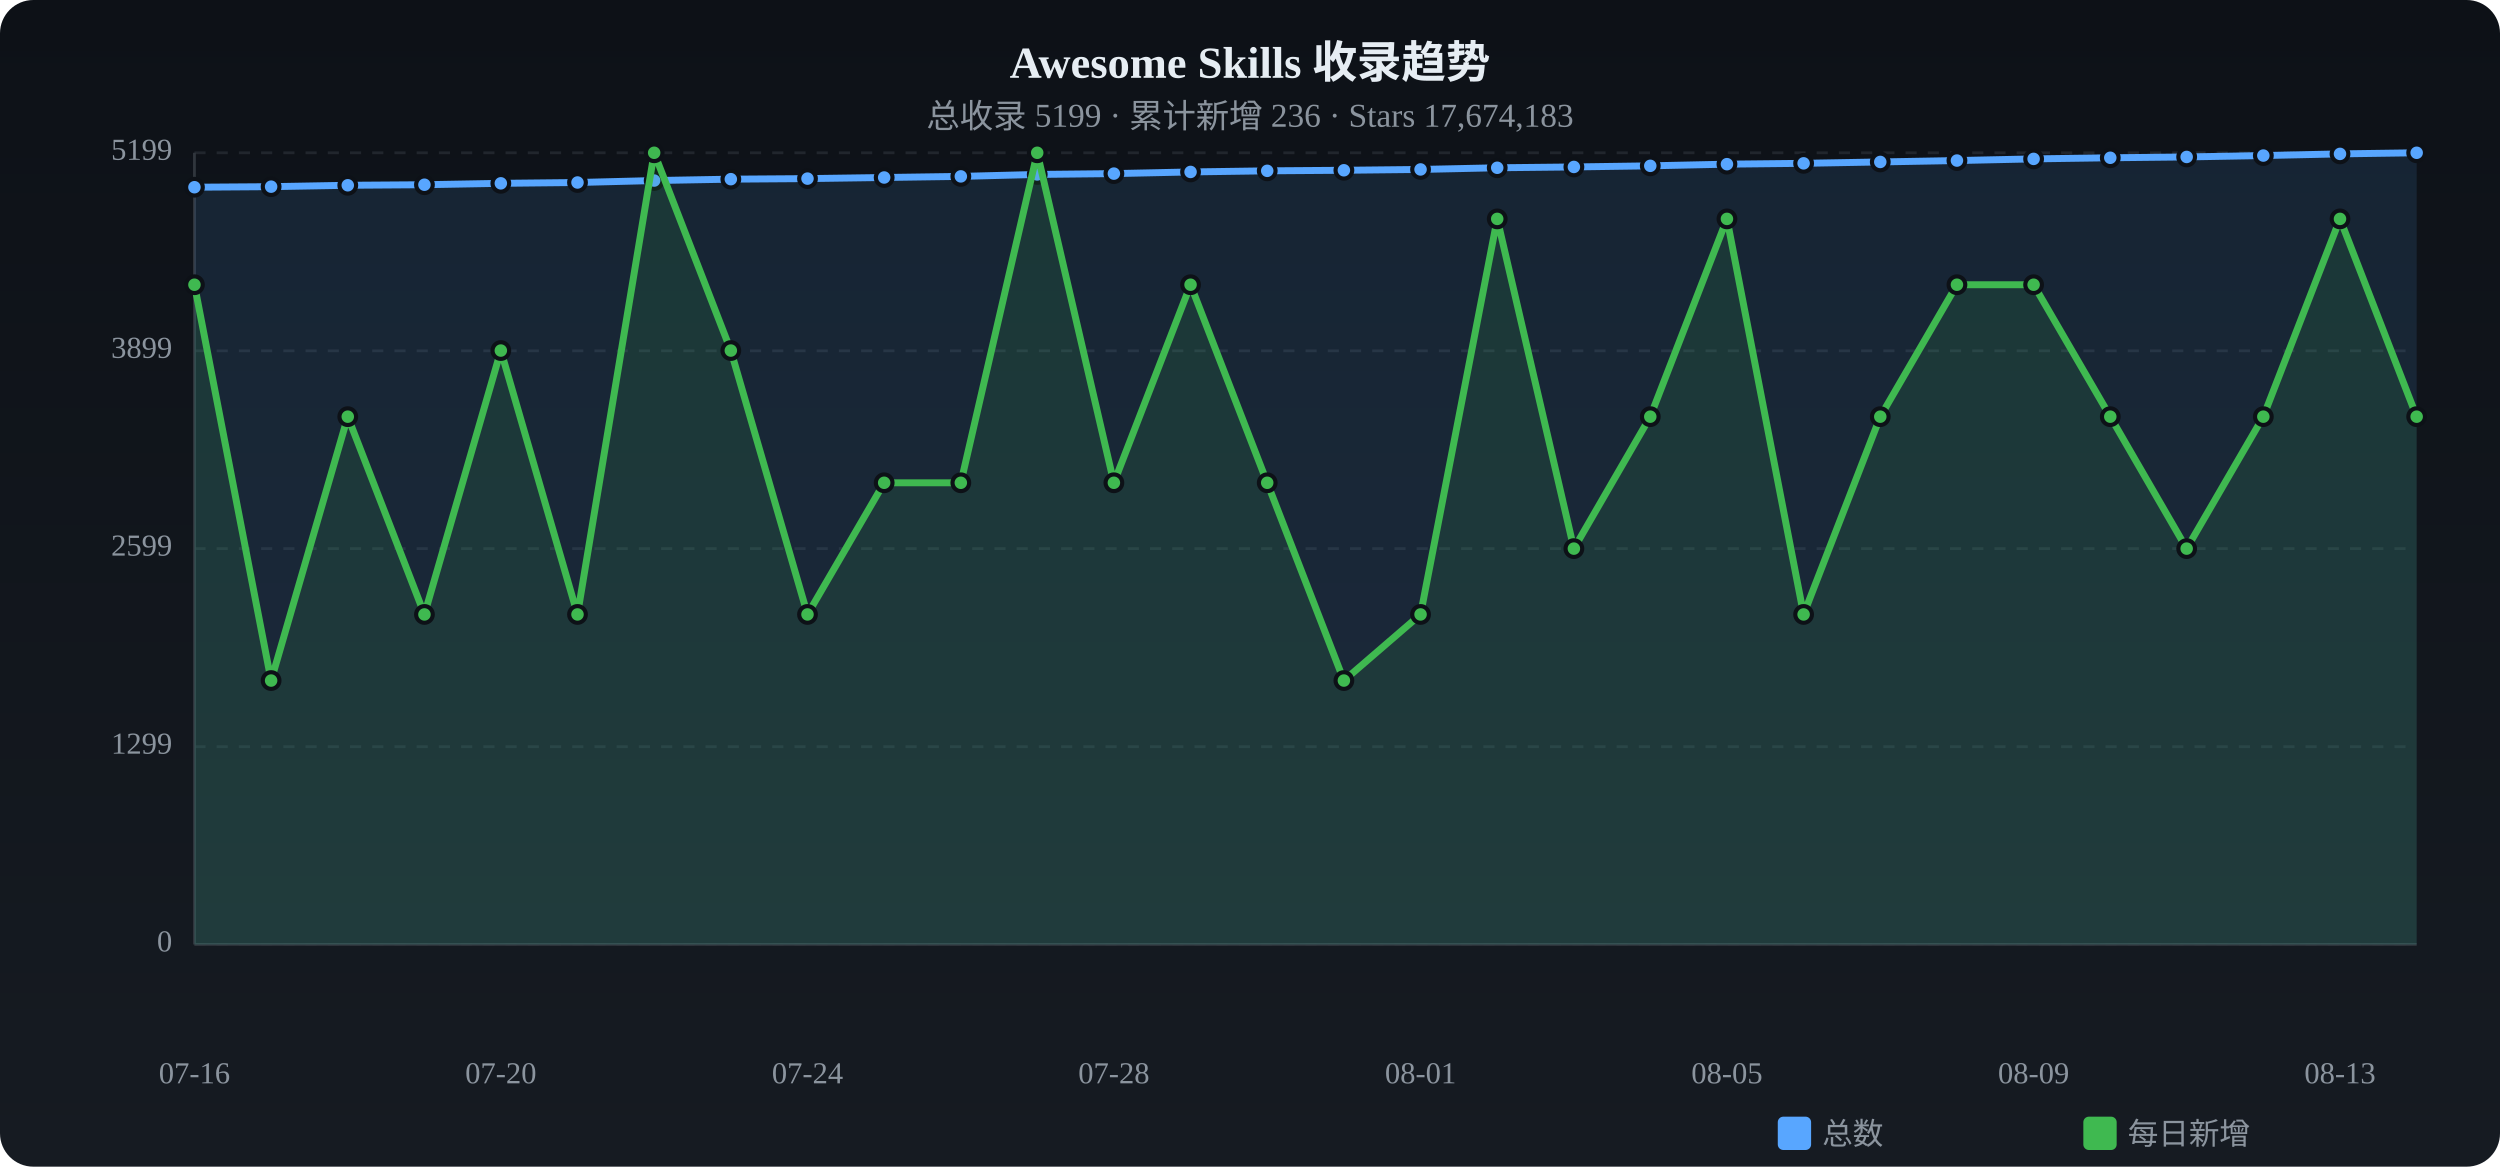
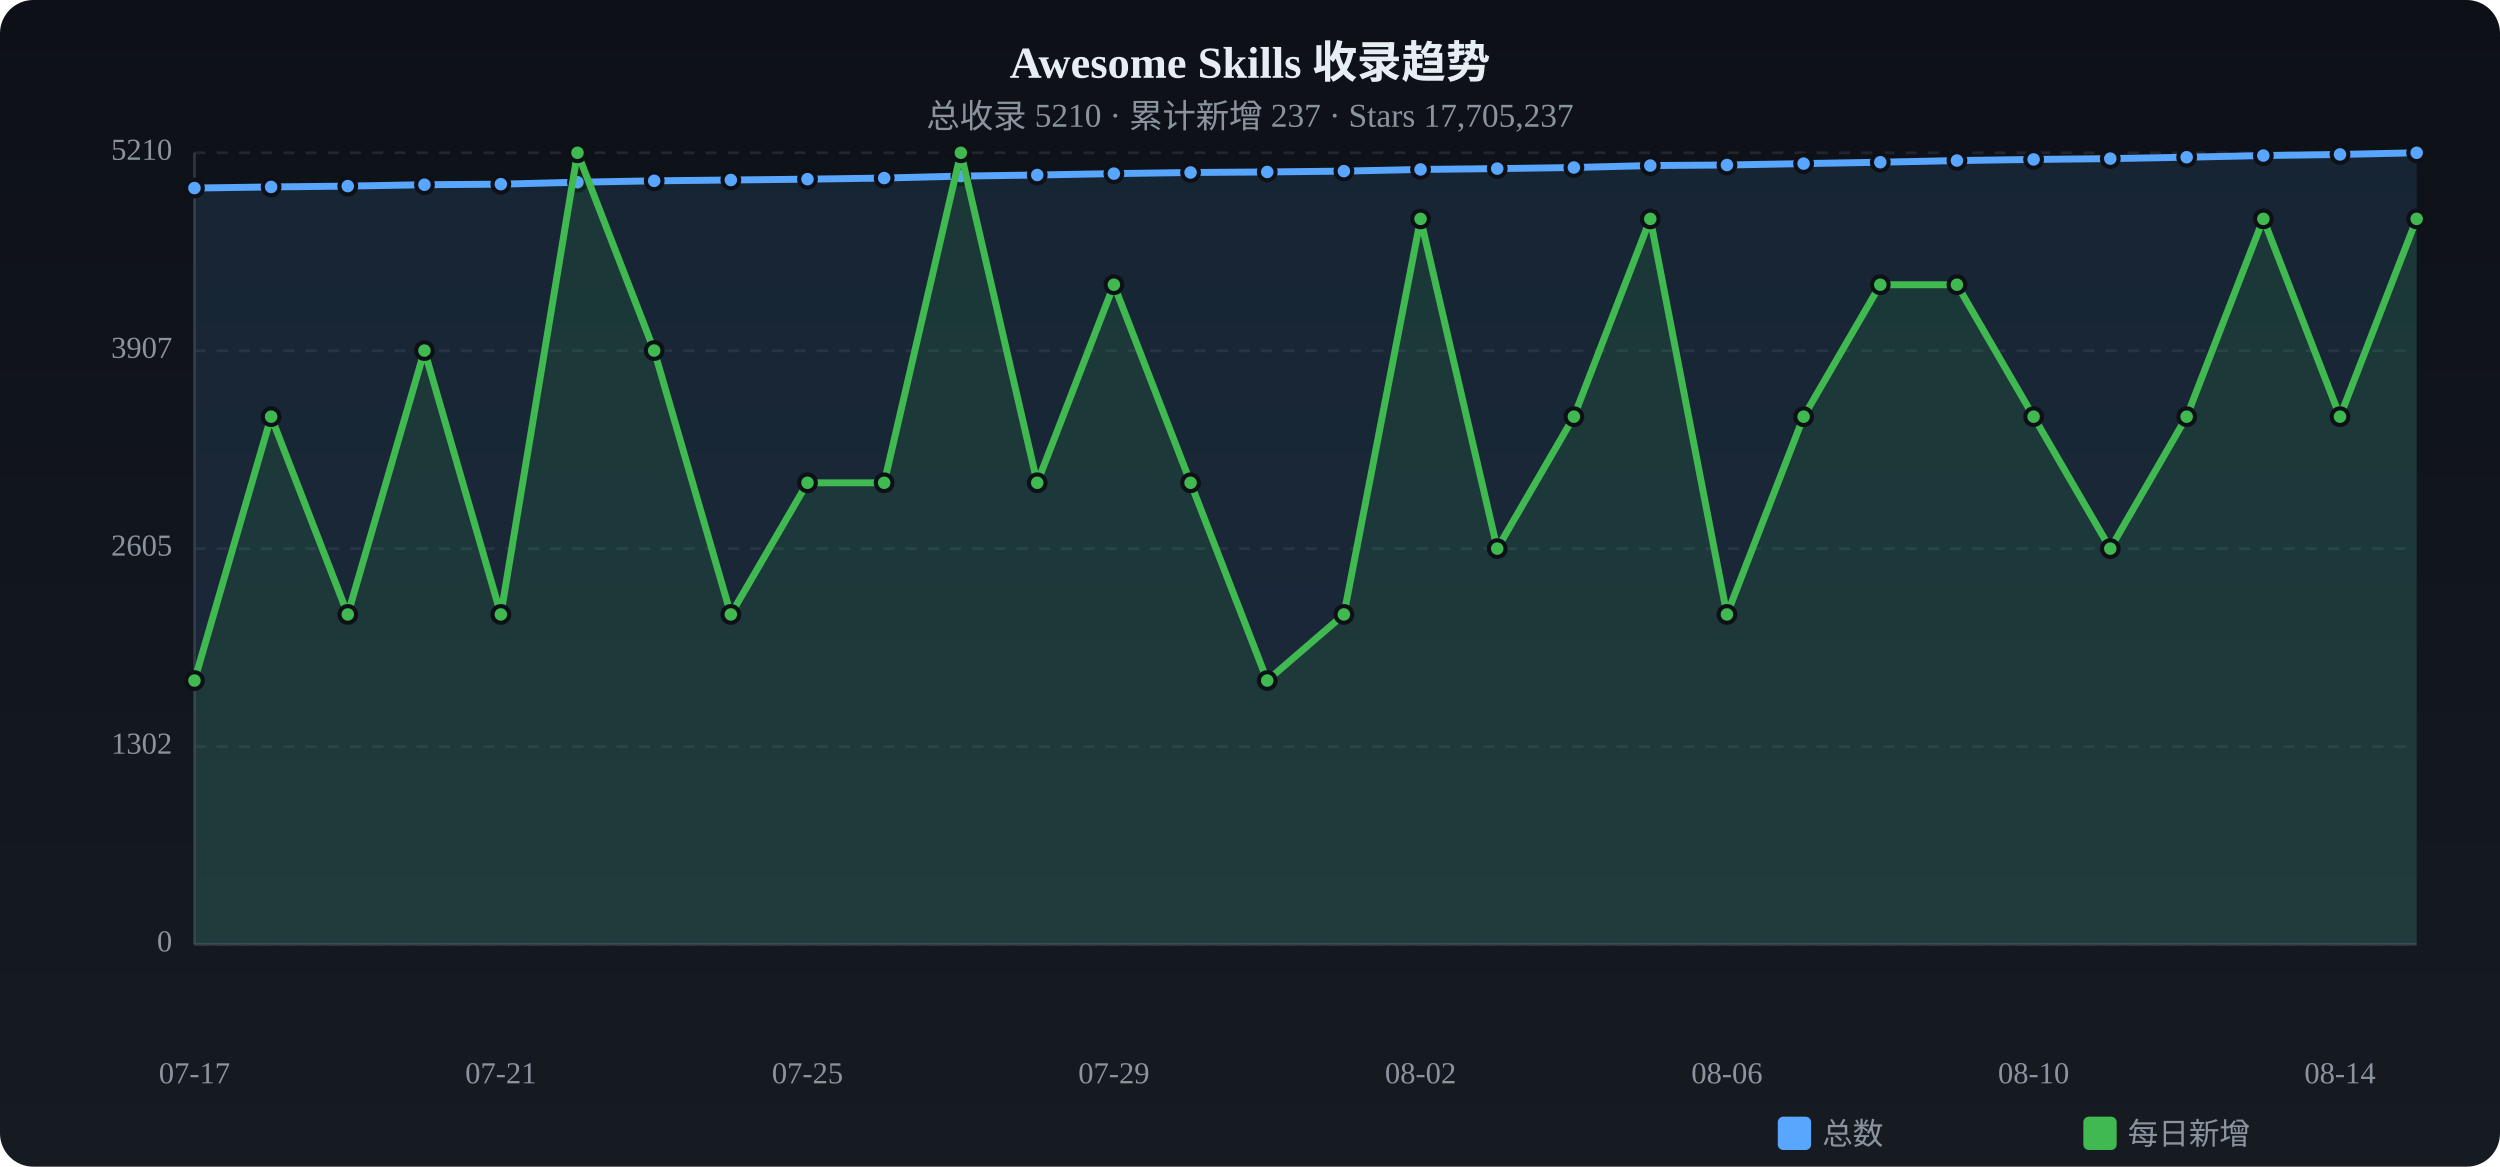
<svg xmlns="http://www.w3.org/2000/svg" viewBox="0 0 900 420" width="900" height="420">
  <defs>
    <linearGradient id="tbg" x1="0%" y1="0%" x2="0%" y2="100%">
      <stop offset="0%" stop-color="#0d1117" />
      <stop offset="100%" stop-color="#161b22" />
    </linearGradient>
  </defs>
  <rect width="900" height="420" rx="12" fill="url(#tbg)" />
  <text x="450.0" y="28" text-anchor="middle" fill="#e6edf3" font-size="16" font-weight="bold">Awesome Skills 收录趋势</text>
-   <text x="450.0" y="46" text-anchor="middle" fill="#8b949e" font-size="12">总收录 5199 · 累计新增 236 · Stars 17,674,183</text>
+   <text x="450.0" y="46" text-anchor="middle" fill="#8b949e" font-size="12">总收录 5210 · 累计新增 237 · Stars 17,705,237</text>
  <text x="62" y="340.0" text-anchor="end" fill="#8b949e" font-size="11" dominant-baseline="middle">0</text>
  <line x1="70" y1="340.0" x2="870" y2="340.0" stroke="#21262d" stroke-dasharray="4 4" />
-   <text x="62" y="268.8" text-anchor="end" fill="#8b949e" font-size="11" dominant-baseline="middle">1299</text>
+   <text x="62" y="268.8" text-anchor="end" fill="#8b949e" font-size="11" dominant-baseline="middle">1302</text>
  <line x1="70" y1="268.8" x2="870" y2="268.8" stroke="#21262d" stroke-dasharray="4 4" />
-   <text x="62" y="197.5" text-anchor="end" fill="#8b949e" font-size="11" dominant-baseline="middle">2599</text>
+   <text x="62" y="197.5" text-anchor="end" fill="#8b949e" font-size="11" dominant-baseline="middle">2605</text>
  <line x1="70" y1="197.5" x2="870" y2="197.5" stroke="#21262d" stroke-dasharray="4 4" />
-   <text x="62" y="126.3" text-anchor="end" fill="#8b949e" font-size="11" dominant-baseline="middle">3899</text>
+   <text x="62" y="126.3" text-anchor="end" fill="#8b949e" font-size="11" dominant-baseline="middle">3907</text>
  <line x1="70" y1="126.3" x2="870" y2="126.3" stroke="#21262d" stroke-dasharray="4 4" />
-   <text x="62" y="55.0" text-anchor="end" fill="#8b949e" font-size="11" dominant-baseline="middle">5199</text>
+   <text x="62" y="55.0" text-anchor="end" fill="#8b949e" font-size="11" dominant-baseline="middle">5210</text>
  <line x1="70" y1="55.0" x2="870" y2="55.0" stroke="#21262d" stroke-dasharray="4 4" />
  <line x1="70" y1="55" x2="70" y2="340" stroke="#30363d" />
  <line x1="70" y1="340" x2="870" y2="340" stroke="#30363d" />
-   <path d="M70.0,67.4 L97.6,67.2 L125.2,66.7 L152.8,66.5 L180.3,66.0 L207.9,65.7 L235.5,65.0 L263.1,64.5 L290.7,64.3 L318.3,63.9 L345.9,63.5 L373.4,62.8 L401.0,62.5 L428.6,61.9 L456.2,61.5 L483.8,61.3 L511.4,61.0 L539.0,60.4 L566.6,60.1 L594.1,59.7 L621.7,59.1 L649.3,58.8 L676.9,58.3 L704.5,57.8 L732.1,57.2 L759.7,56.8 L787.2,56.5 L814.8,56.0 L842.4,55.4 L870.0,55.0 L870.0,340 L70.0,340 Z" fill="#58a6ff" opacity="0.12" />
-   <polyline points="70.0,67.4 97.6,67.2 125.2,66.7 152.8,66.5 180.3,66.0 207.9,65.7 235.5,65.0 263.1,64.5 290.7,64.3 318.3,63.9 345.9,63.5 373.4,62.8 401.0,62.5 428.6,61.9 456.2,61.5 483.8,61.3 511.4,61.0 539.0,60.4 566.6,60.1 594.1,59.7 621.7,59.1 649.3,58.8 676.9,58.3 704.5,57.8 732.1,57.2 759.7,56.8 787.2,56.5 814.8,56.0 842.4,55.4 870.0,55.0" fill="none" stroke="#58a6ff" stroke-width="2.5" stroke-linecap="round" stroke-linejoin="round" />
-   <circle cx="70.0" cy="67.4" r="3" fill="#58a6ff" stroke="#0d1117" stroke-width="1.5" />
-   <circle cx="97.6" cy="67.2" r="3" fill="#58a6ff" stroke="#0d1117" stroke-width="1.5" />
-   <circle cx="125.2" cy="66.7" r="3" fill="#58a6ff" stroke="#0d1117" stroke-width="1.5" />
+   <path d="M70.0,67.7 L97.6,67.3 L125.2,67.0 L152.8,66.5 L180.3,66.3 L207.9,65.6 L235.5,65.1 L263.1,64.8 L290.7,64.5 L318.3,64.1 L345.9,63.4 L373.4,63.0 L401.0,62.5 L428.6,62.1 L456.2,61.9 L483.8,61.6 L511.4,61.0 L539.0,60.7 L566.6,60.3 L594.1,59.6 L621.7,59.4 L649.3,58.9 L676.9,58.4 L704.5,57.8 L732.1,57.4 L759.7,57.1 L787.2,56.6 L814.8,56.0 L842.4,55.6 L870.0,55.0 L870.0,340 L70.0,340 Z" fill="#58a6ff" opacity="0.12" />
+   <polyline points="70.0,67.7 97.6,67.3 125.2,67.0 152.8,66.5 180.3,66.3 207.9,65.6 235.5,65.1 263.1,64.8 290.7,64.5 318.3,64.1 345.9,63.4 373.4,63.0 401.0,62.5 428.6,62.1 456.2,61.9 483.8,61.6 511.4,61.0 539.0,60.7 566.6,60.3 594.1,59.6 621.7,59.4 649.3,58.9 676.9,58.4 704.5,57.8 732.1,57.4 759.7,57.1 787.2,56.6 814.8,56.0 842.4,55.6 870.0,55.0" fill="none" stroke="#58a6ff" stroke-width="2.5" stroke-linecap="round" stroke-linejoin="round" />
+   <circle cx="70.0" cy="67.7" r="3" fill="#58a6ff" stroke="#0d1117" stroke-width="1.5" />
+   <circle cx="97.6" cy="67.3" r="3" fill="#58a6ff" stroke="#0d1117" stroke-width="1.5" />
+   <circle cx="125.2" cy="67.0" r="3" fill="#58a6ff" stroke="#0d1117" stroke-width="1.5" />
  <circle cx="152.8" cy="66.5" r="3" fill="#58a6ff" stroke="#0d1117" stroke-width="1.5" />
-   <circle cx="180.3" cy="66.0" r="3" fill="#58a6ff" stroke="#0d1117" stroke-width="1.5" />
-   <circle cx="207.9" cy="65.7" r="3" fill="#58a6ff" stroke="#0d1117" stroke-width="1.5" />
-   <circle cx="235.5" cy="65.0" r="3" fill="#58a6ff" stroke="#0d1117" stroke-width="1.5" />
-   <circle cx="263.1" cy="64.5" r="3" fill="#58a6ff" stroke="#0d1117" stroke-width="1.5" />
-   <circle cx="290.7" cy="64.3" r="3" fill="#58a6ff" stroke="#0d1117" stroke-width="1.5" />
-   <circle cx="318.3" cy="63.9" r="3" fill="#58a6ff" stroke="#0d1117" stroke-width="1.5" />
-   <circle cx="345.9" cy="63.5" r="3" fill="#58a6ff" stroke="#0d1117" stroke-width="1.5" />
-   <circle cx="373.4" cy="62.8" r="3" fill="#58a6ff" stroke="#0d1117" stroke-width="1.5" />
+   <circle cx="180.3" cy="66.3" r="3" fill="#58a6ff" stroke="#0d1117" stroke-width="1.5" />
+   <circle cx="207.9" cy="65.6" r="3" fill="#58a6ff" stroke="#0d1117" stroke-width="1.5" />
+   <circle cx="235.5" cy="65.1" r="3" fill="#58a6ff" stroke="#0d1117" stroke-width="1.5" />
+   <circle cx="263.1" cy="64.8" r="3" fill="#58a6ff" stroke="#0d1117" stroke-width="1.5" />
+   <circle cx="290.7" cy="64.5" r="3" fill="#58a6ff" stroke="#0d1117" stroke-width="1.5" />
+   <circle cx="318.3" cy="64.1" r="3" fill="#58a6ff" stroke="#0d1117" stroke-width="1.5" />
+   <circle cx="345.9" cy="63.4" r="3" fill="#58a6ff" stroke="#0d1117" stroke-width="1.5" />
+   <circle cx="373.4" cy="63.0" r="3" fill="#58a6ff" stroke="#0d1117" stroke-width="1.5" />
  <circle cx="401.0" cy="62.5" r="3" fill="#58a6ff" stroke="#0d1117" stroke-width="1.5" />
-   <circle cx="428.6" cy="61.9" r="3" fill="#58a6ff" stroke="#0d1117" stroke-width="1.5" />
-   <circle cx="456.2" cy="61.5" r="3" fill="#58a6ff" stroke="#0d1117" stroke-width="1.5" />
-   <circle cx="483.8" cy="61.3" r="3" fill="#58a6ff" stroke="#0d1117" stroke-width="1.5" />
+   <circle cx="428.6" cy="62.1" r="3" fill="#58a6ff" stroke="#0d1117" stroke-width="1.5" />
+   <circle cx="456.2" cy="61.9" r="3" fill="#58a6ff" stroke="#0d1117" stroke-width="1.5" />
+   <circle cx="483.8" cy="61.6" r="3" fill="#58a6ff" stroke="#0d1117" stroke-width="1.5" />
  <circle cx="511.4" cy="61.0" r="3" fill="#58a6ff" stroke="#0d1117" stroke-width="1.5" />
-   <circle cx="539.0" cy="60.4" r="3" fill="#58a6ff" stroke="#0d1117" stroke-width="1.5" />
-   <circle cx="566.6" cy="60.1" r="3" fill="#58a6ff" stroke="#0d1117" stroke-width="1.5" />
-   <circle cx="594.1" cy="59.7" r="3" fill="#58a6ff" stroke="#0d1117" stroke-width="1.5" />
-   <circle cx="621.7" cy="59.1" r="3" fill="#58a6ff" stroke="#0d1117" stroke-width="1.5" />
-   <circle cx="649.3" cy="58.8" r="3" fill="#58a6ff" stroke="#0d1117" stroke-width="1.5" />
-   <circle cx="676.9" cy="58.3" r="3" fill="#58a6ff" stroke="#0d1117" stroke-width="1.5" />
+   <circle cx="539.0" cy="60.7" r="3" fill="#58a6ff" stroke="#0d1117" stroke-width="1.5" />
+   <circle cx="566.6" cy="60.3" r="3" fill="#58a6ff" stroke="#0d1117" stroke-width="1.5" />
+   <circle cx="594.1" cy="59.6" r="3" fill="#58a6ff" stroke="#0d1117" stroke-width="1.5" />
+   <circle cx="621.7" cy="59.4" r="3" fill="#58a6ff" stroke="#0d1117" stroke-width="1.5" />
+   <circle cx="649.3" cy="58.9" r="3" fill="#58a6ff" stroke="#0d1117" stroke-width="1.5" />
+   <circle cx="676.9" cy="58.4" r="3" fill="#58a6ff" stroke="#0d1117" stroke-width="1.5" />
  <circle cx="704.5" cy="57.8" r="3" fill="#58a6ff" stroke="#0d1117" stroke-width="1.5" />
-   <circle cx="732.1" cy="57.2" r="3" fill="#58a6ff" stroke="#0d1117" stroke-width="1.5" />
-   <circle cx="759.7" cy="56.8" r="3" fill="#58a6ff" stroke="#0d1117" stroke-width="1.5" />
-   <circle cx="787.2" cy="56.5" r="3" fill="#58a6ff" stroke="#0d1117" stroke-width="1.5" />
+   <circle cx="732.1" cy="57.4" r="3" fill="#58a6ff" stroke="#0d1117" stroke-width="1.5" />
+   <circle cx="759.7" cy="57.1" r="3" fill="#58a6ff" stroke="#0d1117" stroke-width="1.5" />
+   <circle cx="787.2" cy="56.6" r="3" fill="#58a6ff" stroke="#0d1117" stroke-width="1.5" />
  <circle cx="814.8" cy="56.0" r="3" fill="#58a6ff" stroke="#0d1117" stroke-width="1.5" />
-   <circle cx="842.4" cy="55.4" r="3" fill="#58a6ff" stroke="#0d1117" stroke-width="1.5" />
+   <circle cx="842.4" cy="55.6" r="3" fill="#58a6ff" stroke="#0d1117" stroke-width="1.5" />
  <circle cx="870.0" cy="55.0" r="3" fill="#58a6ff" stroke="#0d1117" stroke-width="1.5" />
-   <path d="M70.0,102.5 L97.6,245.0 L125.2,150.0 L152.8,221.2 L180.3,126.2 L207.9,221.2 L235.5,55.0 L263.1,126.2 L290.7,221.2 L318.3,173.8 L345.9,173.8 L373.4,55.0 L401.0,173.8 L428.6,102.5 L456.2,173.8 L483.8,245.0 L511.4,221.2 L539.0,78.8 L566.6,197.5 L594.1,150.0 L621.7,78.8 L649.3,221.2 L676.9,150.0 L704.5,102.5 L732.1,102.5 L759.7,150.0 L787.2,197.5 L814.8,150.0 L842.4,78.8 L870.0,150.0 L870.0,340 L70.0,340 Z" fill="#3fb950" opacity="0.12" />
-   <polyline points="70.0,102.5 97.6,245.0 125.2,150.0 152.8,221.2 180.3,126.2 207.9,221.2 235.5,55.0 263.1,126.2 290.7,221.2 318.3,173.8 345.9,173.8 373.4,55.0 401.0,173.8 428.6,102.5 456.2,173.8 483.8,245.0 511.4,221.2 539.0,78.8 566.6,197.5 594.1,150.0 621.7,78.8 649.3,221.2 676.9,150.0 704.5,102.5 732.1,102.5 759.7,150.0 787.2,197.5 814.8,150.0 842.4,78.8 870.0,150.0" fill="none" stroke="#3fb950" stroke-width="2.5" stroke-linecap="round" stroke-linejoin="round" />
-   <circle cx="70.0" cy="102.5" r="3" fill="#3fb950" stroke="#0d1117" stroke-width="1.5" />
-   <circle cx="97.6" cy="245.0" r="3" fill="#3fb950" stroke="#0d1117" stroke-width="1.5" />
-   <circle cx="125.2" cy="150.0" r="3" fill="#3fb950" stroke="#0d1117" stroke-width="1.5" />
-   <circle cx="152.8" cy="221.2" r="3" fill="#3fb950" stroke="#0d1117" stroke-width="1.5" />
-   <circle cx="180.3" cy="126.2" r="3" fill="#3fb950" stroke="#0d1117" stroke-width="1.5" />
-   <circle cx="207.9" cy="221.2" r="3" fill="#3fb950" stroke="#0d1117" stroke-width="1.5" />
-   <circle cx="235.5" cy="55.0" r="3" fill="#3fb950" stroke="#0d1117" stroke-width="1.5" />
-   <circle cx="263.1" cy="126.2" r="3" fill="#3fb950" stroke="#0d1117" stroke-width="1.5" />
-   <circle cx="290.7" cy="221.2" r="3" fill="#3fb950" stroke="#0d1117" stroke-width="1.5" />
+   <path d="M70.0,245.0 L97.6,150.0 L125.2,221.2 L152.8,126.2 L180.3,221.2 L207.9,55.0 L235.5,126.2 L263.1,221.2 L290.7,173.8 L318.3,173.8 L345.9,55.0 L373.4,173.8 L401.0,102.5 L428.6,173.8 L456.2,245.0 L483.8,221.2 L511.4,78.8 L539.0,197.5 L566.6,150.0 L594.1,78.8 L621.7,221.2 L649.3,150.0 L676.9,102.5 L704.5,102.5 L732.1,150.0 L759.7,197.5 L787.2,150.0 L814.8,78.8 L842.4,150.0 L870.0,78.8 L870.0,340 L70.0,340 Z" fill="#3fb950" opacity="0.12" />
+   <polyline points="70.0,245.0 97.6,150.0 125.2,221.2 152.8,126.2 180.3,221.2 207.9,55.0 235.5,126.2 263.1,221.2 290.7,173.8 318.3,173.8 345.9,55.0 373.4,173.8 401.0,102.5 428.6,173.8 456.2,245.0 483.8,221.2 511.4,78.8 539.0,197.5 566.6,150.0 594.1,78.8 621.7,221.2 649.3,150.0 676.9,102.5 704.5,102.5 732.1,150.0 759.7,197.5 787.2,150.0 814.8,78.8 842.4,150.0 870.0,78.8" fill="none" stroke="#3fb950" stroke-width="2.5" stroke-linecap="round" stroke-linejoin="round" />
+   <circle cx="70.0" cy="245.0" r="3" fill="#3fb950" stroke="#0d1117" stroke-width="1.5" />
+   <circle cx="97.6" cy="150.0" r="3" fill="#3fb950" stroke="#0d1117" stroke-width="1.5" />
+   <circle cx="125.2" cy="221.2" r="3" fill="#3fb950" stroke="#0d1117" stroke-width="1.5" />
+   <circle cx="152.8" cy="126.2" r="3" fill="#3fb950" stroke="#0d1117" stroke-width="1.5" />
+   <circle cx="180.3" cy="221.2" r="3" fill="#3fb950" stroke="#0d1117" stroke-width="1.5" />
+   <circle cx="207.9" cy="55.0" r="3" fill="#3fb950" stroke="#0d1117" stroke-width="1.5" />
+   <circle cx="235.5" cy="126.2" r="3" fill="#3fb950" stroke="#0d1117" stroke-width="1.5" />
+   <circle cx="263.1" cy="221.2" r="3" fill="#3fb950" stroke="#0d1117" stroke-width="1.5" />
+   <circle cx="290.7" cy="173.8" r="3" fill="#3fb950" stroke="#0d1117" stroke-width="1.5" />
  <circle cx="318.3" cy="173.8" r="3" fill="#3fb950" stroke="#0d1117" stroke-width="1.5" />
-   <circle cx="345.9" cy="173.8" r="3" fill="#3fb950" stroke="#0d1117" stroke-width="1.5" />
-   <circle cx="373.4" cy="55.0" r="3" fill="#3fb950" stroke="#0d1117" stroke-width="1.5" />
-   <circle cx="401.0" cy="173.8" r="3" fill="#3fb950" stroke="#0d1117" stroke-width="1.5" />
-   <circle cx="428.6" cy="102.5" r="3" fill="#3fb950" stroke="#0d1117" stroke-width="1.5" />
-   <circle cx="456.2" cy="173.8" r="3" fill="#3fb950" stroke="#0d1117" stroke-width="1.5" />
-   <circle cx="483.8" cy="245.0" r="3" fill="#3fb950" stroke="#0d1117" stroke-width="1.5" />
-   <circle cx="511.4" cy="221.2" r="3" fill="#3fb950" stroke="#0d1117" stroke-width="1.5" />
-   <circle cx="539.0" cy="78.8" r="3" fill="#3fb950" stroke="#0d1117" stroke-width="1.5" />
-   <circle cx="566.6" cy="197.5" r="3" fill="#3fb950" stroke="#0d1117" stroke-width="1.5" />
-   <circle cx="594.1" cy="150.0" r="3" fill="#3fb950" stroke="#0d1117" stroke-width="1.5" />
-   <circle cx="621.7" cy="78.8" r="3" fill="#3fb950" stroke="#0d1117" stroke-width="1.5" />
-   <circle cx="649.3" cy="221.2" r="3" fill="#3fb950" stroke="#0d1117" stroke-width="1.5" />
-   <circle cx="676.9" cy="150.0" r="3" fill="#3fb950" stroke="#0d1117" stroke-width="1.5" />
+   <circle cx="345.9" cy="55.0" r="3" fill="#3fb950" stroke="#0d1117" stroke-width="1.5" />
+   <circle cx="373.4" cy="173.8" r="3" fill="#3fb950" stroke="#0d1117" stroke-width="1.5" />
+   <circle cx="401.0" cy="102.5" r="3" fill="#3fb950" stroke="#0d1117" stroke-width="1.5" />
+   <circle cx="428.6" cy="173.8" r="3" fill="#3fb950" stroke="#0d1117" stroke-width="1.5" />
+   <circle cx="456.2" cy="245.0" r="3" fill="#3fb950" stroke="#0d1117" stroke-width="1.5" />
+   <circle cx="483.8" cy="221.2" r="3" fill="#3fb950" stroke="#0d1117" stroke-width="1.5" />
+   <circle cx="511.4" cy="78.8" r="3" fill="#3fb950" stroke="#0d1117" stroke-width="1.5" />
+   <circle cx="539.0" cy="197.5" r="3" fill="#3fb950" stroke="#0d1117" stroke-width="1.5" />
+   <circle cx="566.6" cy="150.0" r="3" fill="#3fb950" stroke="#0d1117" stroke-width="1.5" />
+   <circle cx="594.1" cy="78.8" r="3" fill="#3fb950" stroke="#0d1117" stroke-width="1.5" />
+   <circle cx="621.7" cy="221.2" r="3" fill="#3fb950" stroke="#0d1117" stroke-width="1.5" />
+   <circle cx="649.3" cy="150.0" r="3" fill="#3fb950" stroke="#0d1117" stroke-width="1.5" />
+   <circle cx="676.9" cy="102.5" r="3" fill="#3fb950" stroke="#0d1117" stroke-width="1.5" />
  <circle cx="704.5" cy="102.5" r="3" fill="#3fb950" stroke="#0d1117" stroke-width="1.5" />
-   <circle cx="732.1" cy="102.5" r="3" fill="#3fb950" stroke="#0d1117" stroke-width="1.5" />
-   <circle cx="759.7" cy="150.0" r="3" fill="#3fb950" stroke="#0d1117" stroke-width="1.5" />
-   <circle cx="787.2" cy="197.5" r="3" fill="#3fb950" stroke="#0d1117" stroke-width="1.5" />
-   <circle cx="814.8" cy="150.0" r="3" fill="#3fb950" stroke="#0d1117" stroke-width="1.5" />
-   <circle cx="842.4" cy="78.8" r="3" fill="#3fb950" stroke="#0d1117" stroke-width="1.5" />
-   <circle cx="870.0" cy="150.0" r="3" fill="#3fb950" stroke="#0d1117" stroke-width="1.5" />
-   <text x="70.0" y="390" text-anchor="middle" fill="#8b949e" font-size="11">07-16</text>
-   <text x="180.3" y="390" text-anchor="middle" fill="#8b949e" font-size="11">07-20</text>
-   <text x="290.7" y="390" text-anchor="middle" fill="#8b949e" font-size="11">07-24</text>
-   <text x="401.0" y="390" text-anchor="middle" fill="#8b949e" font-size="11">07-28</text>
-   <text x="511.4" y="390" text-anchor="middle" fill="#8b949e" font-size="11">08-01</text>
-   <text x="621.7" y="390" text-anchor="middle" fill="#8b949e" font-size="11">08-05</text>
-   <text x="732.1" y="390" text-anchor="middle" fill="#8b949e" font-size="11">08-09</text>
-   <text x="842.4" y="390" text-anchor="middle" fill="#8b949e" font-size="11">08-13</text>
+   <circle cx="732.1" cy="150.0" r="3" fill="#3fb950" stroke="#0d1117" stroke-width="1.5" />
+   <circle cx="759.7" cy="197.5" r="3" fill="#3fb950" stroke="#0d1117" stroke-width="1.5" />
+   <circle cx="787.2" cy="150.0" r="3" fill="#3fb950" stroke="#0d1117" stroke-width="1.5" />
+   <circle cx="814.8" cy="78.8" r="3" fill="#3fb950" stroke="#0d1117" stroke-width="1.5" />
+   <circle cx="842.4" cy="150.0" r="3" fill="#3fb950" stroke="#0d1117" stroke-width="1.5" />
+   <circle cx="870.0" cy="78.8" r="3" fill="#3fb950" stroke="#0d1117" stroke-width="1.5" />
+   <text x="70.0" y="390" text-anchor="middle" fill="#8b949e" font-size="11">07-17</text>
+   <text x="180.3" y="390" text-anchor="middle" fill="#8b949e" font-size="11">07-21</text>
+   <text x="290.7" y="390" text-anchor="middle" fill="#8b949e" font-size="11">07-25</text>
+   <text x="401.0" y="390" text-anchor="middle" fill="#8b949e" font-size="11">07-29</text>
+   <text x="511.4" y="390" text-anchor="middle" fill="#8b949e" font-size="11">08-02</text>
+   <text x="621.7" y="390" text-anchor="middle" fill="#8b949e" font-size="11">08-06</text>
+   <text x="732.1" y="390" text-anchor="middle" fill="#8b949e" font-size="11">08-10</text>
+   <text x="842.4" y="390" text-anchor="middle" fill="#8b949e" font-size="11">08-14</text>
  <rect x="640" y="402" width="12" height="12" rx="2" fill="#58a6ff" />
  <text x="656" y="412" fill="#8b949e" font-size="11">总数</text>
  <rect x="750" y="402" width="12" height="12" rx="2" fill="#3fb950" />
  <text x="766" y="412" fill="#8b949e" font-size="11">每日新增</text>
</svg>
